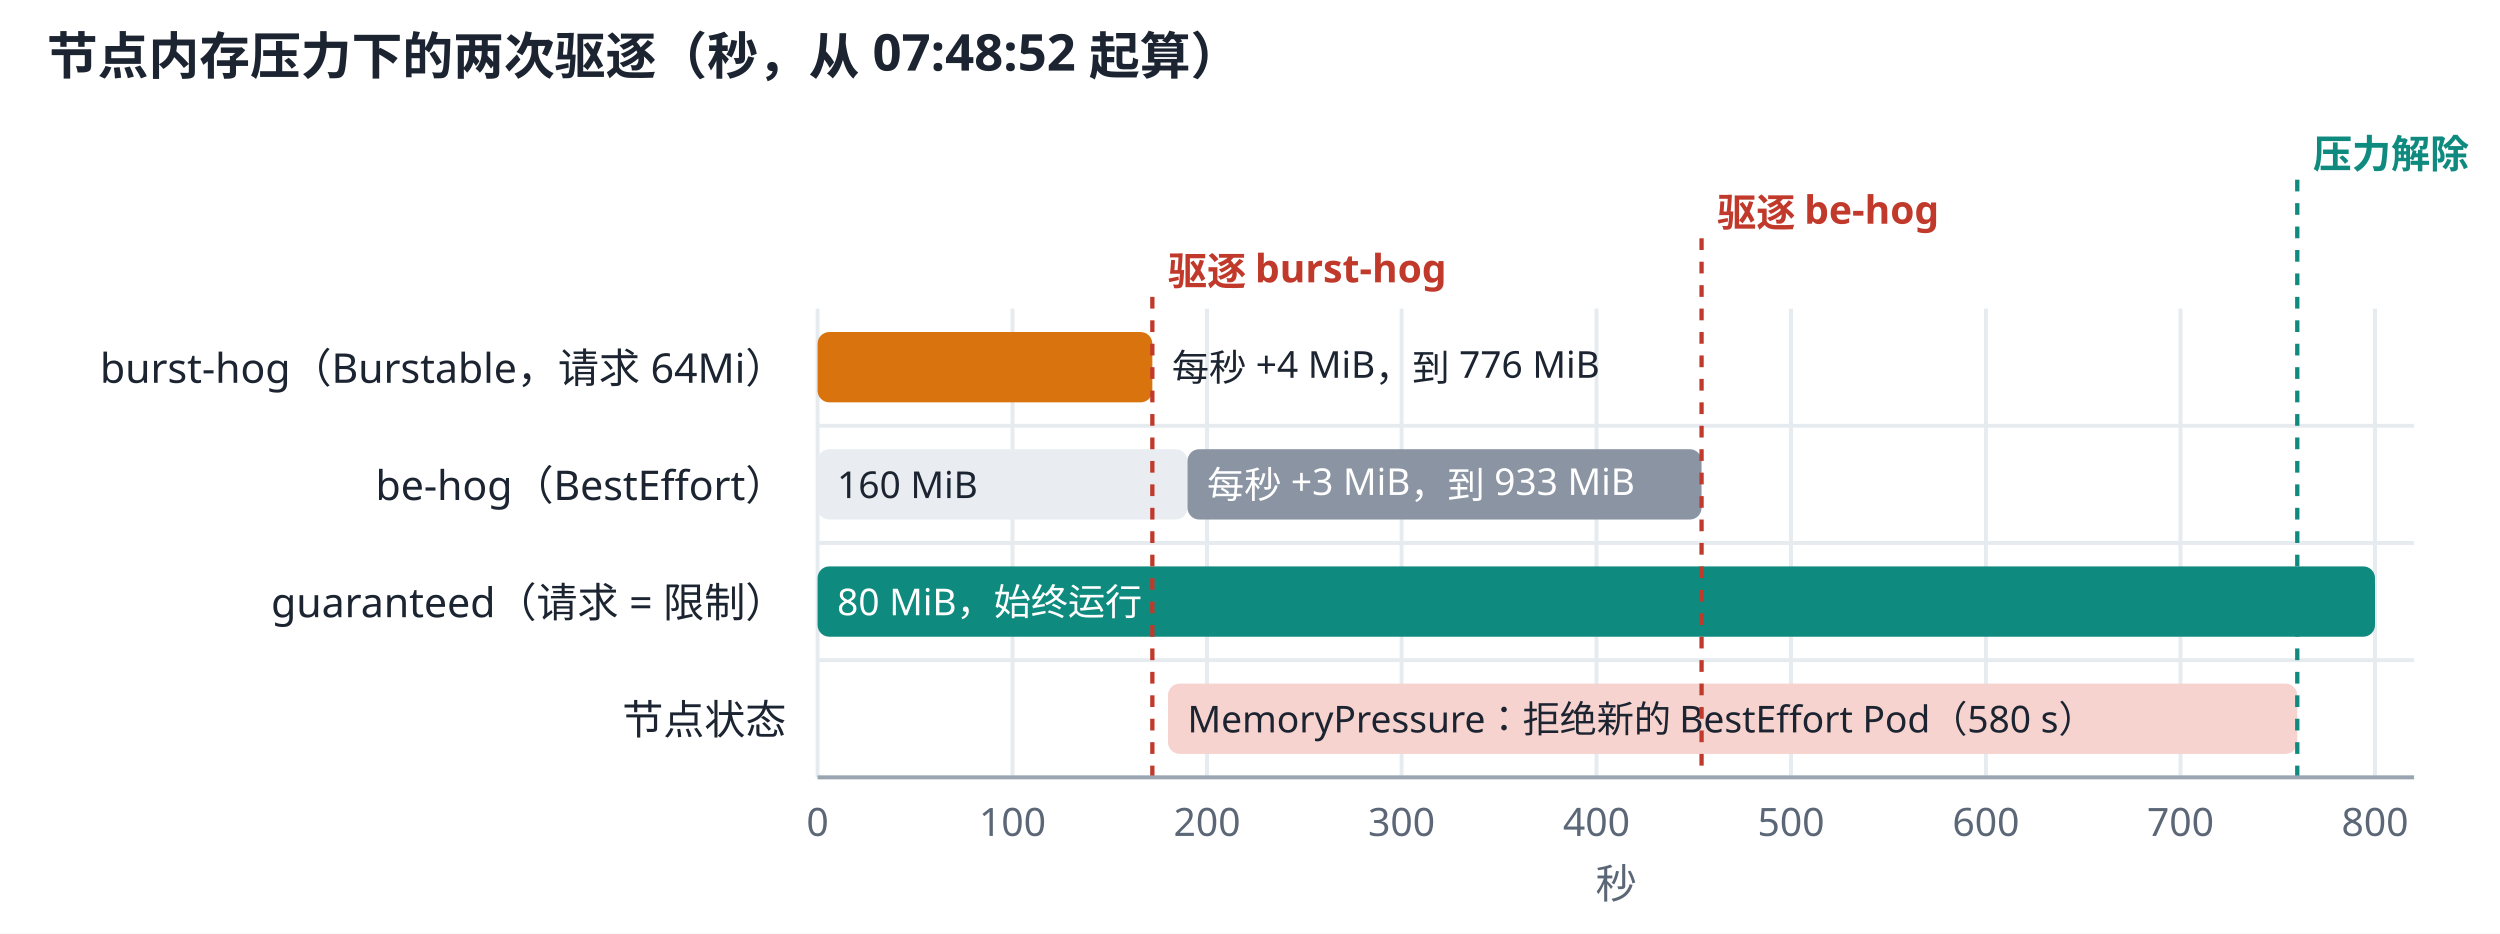
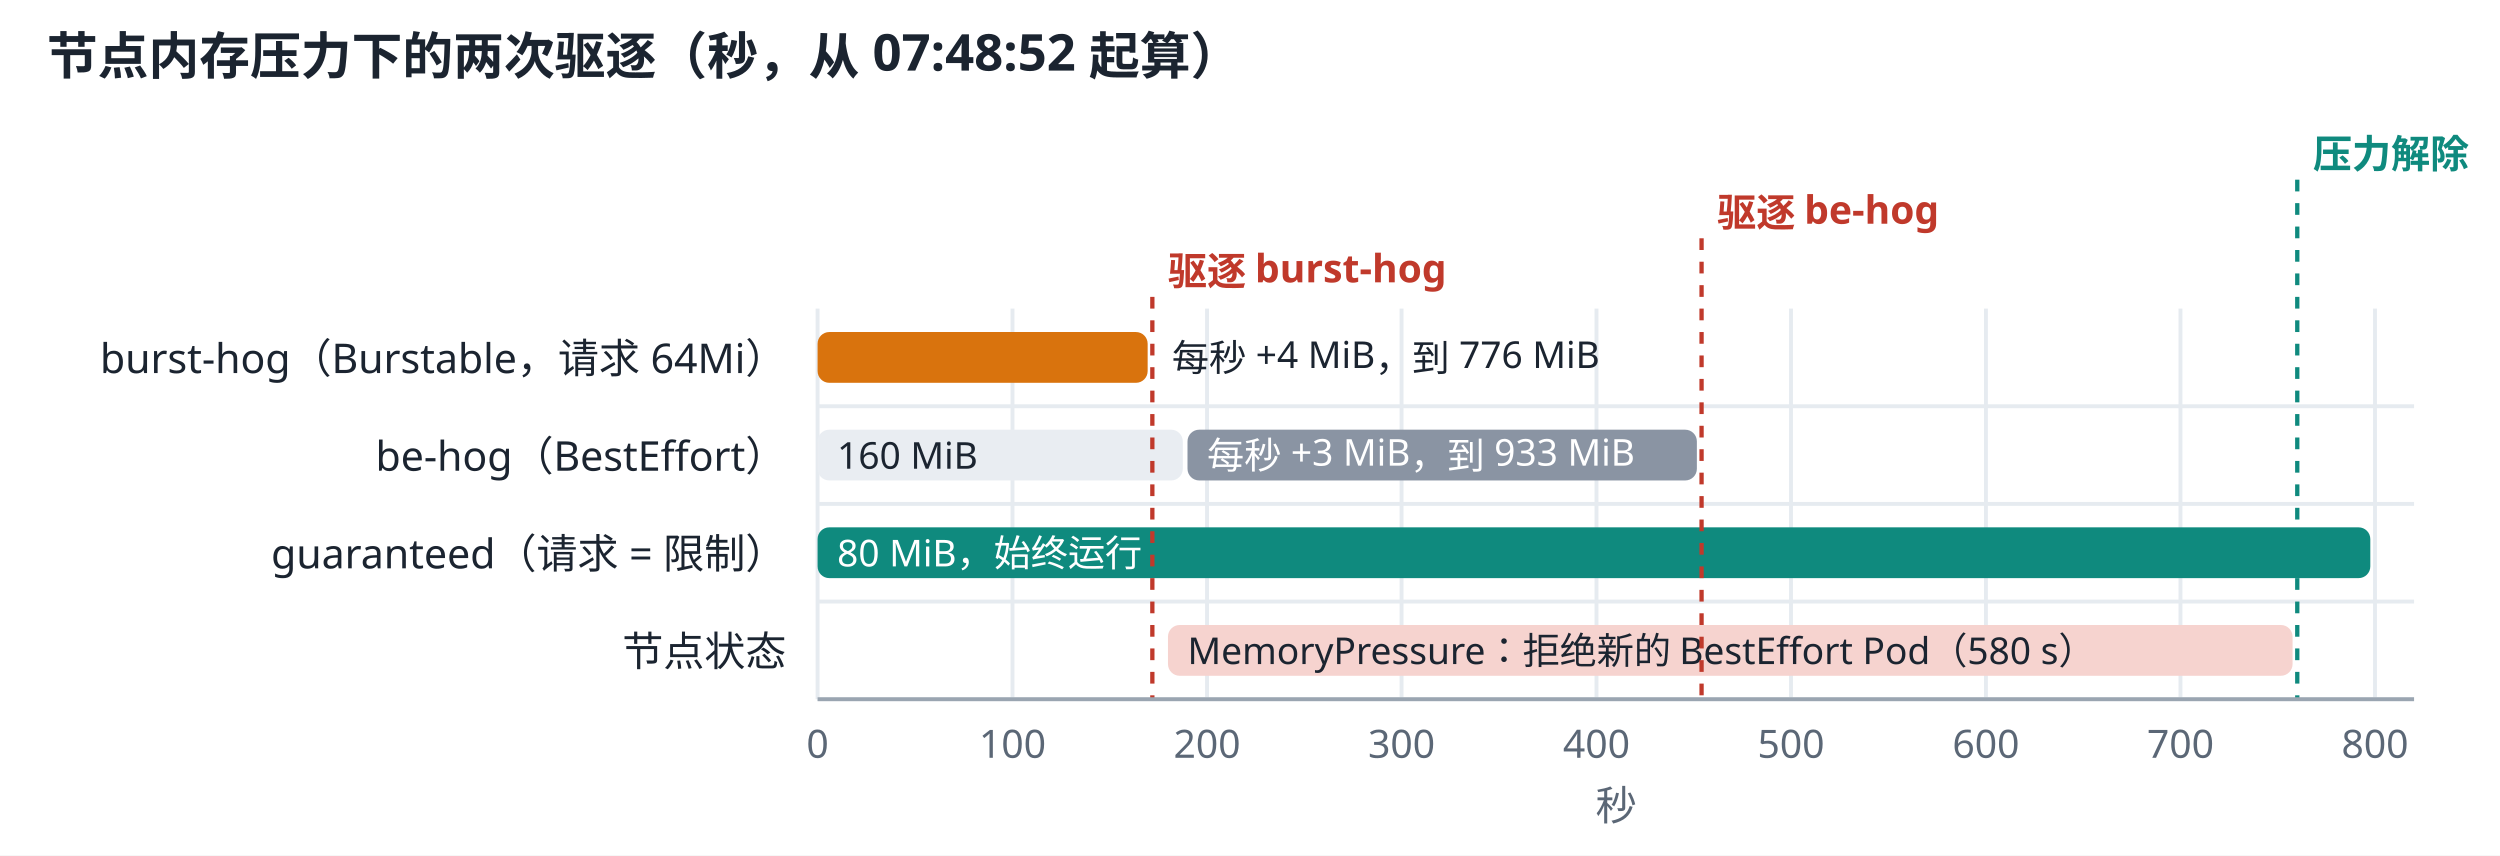
- <svg xmlns="http://www.w3.org/2000/svg" viewBox="0 0 640 239" width="640" height="239" font-family="'Segoe UI','Microsoft YaHei','Noto Sans SC',sans-serif">
+ <svg xmlns="http://www.w3.org/2000/svg" viewBox="0 0 640 219" width="640" height="219" font-family="'Segoe UI','Microsoft YaHei','Noto Sans SC',sans-serif">
  <rect width="100%" height="100%" fill="#ffffff" />
  <text x="12.0" y="19.0" font-size="13" fill="#1b2430" text-anchor="start" font-weight="600">节点内存压力下的两次驱逐（秒，从 07:48:52 起算）</text>
-   <line x1="209.3" y1="79.0" x2="209.3" y2="199.0" stroke="#e6ebf0" stroke-width="1.0" />
-   <text x="209.3" y="214.0" font-size="10" fill="#5b6776" text-anchor="middle" font-weight="normal">0</text>
-   <line x1="259.2" y1="79.0" x2="259.2" y2="199.0" stroke="#e6ebf0" stroke-width="1.0" />
-   <text x="259.2" y="214.0" font-size="10" fill="#5b6776" text-anchor="middle" font-weight="normal">100</text>
-   <line x1="309.0" y1="79.0" x2="309.0" y2="199.0" stroke="#e6ebf0" stroke-width="1.0" />
-   <text x="309.0" y="214.0" font-size="10" fill="#5b6776" text-anchor="middle" font-weight="normal">200</text>
-   <line x1="358.8" y1="79.0" x2="358.8" y2="199.0" stroke="#e6ebf0" stroke-width="1.0" />
-   <text x="358.8" y="214.0" font-size="10" fill="#5b6776" text-anchor="middle" font-weight="normal">300</text>
-   <line x1="408.7" y1="79.0" x2="408.7" y2="199.0" stroke="#e6ebf0" stroke-width="1.0" />
-   <text x="408.7" y="214.0" font-size="10" fill="#5b6776" text-anchor="middle" font-weight="normal">400</text>
-   <line x1="458.5" y1="79.0" x2="458.5" y2="199.0" stroke="#e6ebf0" stroke-width="1.0" />
-   <text x="458.5" y="214.0" font-size="10" fill="#5b6776" text-anchor="middle" font-weight="normal">500</text>
-   <line x1="508.4" y1="79.0" x2="508.4" y2="199.0" stroke="#e6ebf0" stroke-width="1.0" />
-   <text x="508.4" y="214.0" font-size="10" fill="#5b6776" text-anchor="middle" font-weight="normal">600</text>
-   <line x1="558.2" y1="79.0" x2="558.2" y2="199.0" stroke="#e6ebf0" stroke-width="1.0" />
-   <text x="558.2" y="214.0" font-size="10" fill="#5b6776" text-anchor="middle" font-weight="normal">700</text>
-   <line x1="608.0" y1="79.0" x2="608.0" y2="199.0" stroke="#e6ebf0" stroke-width="1.0" />
-   <text x="608.0" y="214.0" font-size="10" fill="#5b6776" text-anchor="middle" font-weight="normal">800</text>
-   <text x="201.3" y="98.0" font-size="10.5" fill="#1b2430" text-anchor="end" font-weight="normal">burst-hog（Burstable，请求 64Mi）</text>
-   <line x1="209.3" y1="109.0" x2="618.0" y2="109.0" stroke="#e6ebf0" stroke-width="1.0" />
-   <rect x="209.3" y="85.0" width="85.7" height="18.0" fill="#d9730d" stroke="none" stroke-width="1" rx="3" />
-   <text x="300.0" y="97.5" font-size="9.5" fill="#1b2430" text-anchor="start" font-weight="normal">每秒 +4 MiB，到 776 MiB</text>
-   <text x="201.3" y="128.0" font-size="10.5" fill="#1b2430" text-anchor="end" font-weight="normal">be-hog（BestEffort）</text>
-   <line x1="209.3" y1="139.0" x2="618.0" y2="139.0" stroke="#e6ebf0" stroke-width="1.0" />
-   <rect x="209.3" y="115.0" width="94.7" height="18.0" fill="#e9edf2" stroke="none" stroke-width="1" rx="3" />
-   <text x="214.3" y="127.5" font-size="9.5" fill="#1b2430" text-anchor="start" font-weight="normal">160 MiB</text>
-   <rect x="304.0" y="115.0" width="131.6" height="18.0" fill="#8a94a3" stroke="none" stroke-width="1" rx="3" />
-   <text x="309.0" y="127.5" font-size="9.5" fill="#ffffff" text-anchor="start" font-weight="normal">每秒 +3 MiB，到 933 MiB</text>
-   <text x="201.3" y="158.0" font-size="10.5" fill="#1b2430" text-anchor="end" font-weight="normal">guaranteed（请求 = 限制）</text>
-   <line x1="209.3" y1="169.0" x2="618.0" y2="169.0" stroke="#e6ebf0" stroke-width="1.0" />
-   <rect x="209.3" y="145.0" width="398.7" height="18.0" fill="#0f8a7e" stroke="none" stroke-width="1" rx="3" />
-   <text x="214.3" y="157.5" font-size="9.5" fill="#ffffff" text-anchor="start" font-weight="normal">80 MiB，始终运行</text>
-   <text x="201.3" y="188.0" font-size="10.5" fill="#1b2430" text-anchor="end" font-weight="normal">节点状态</text>
-   <line x1="209.3" y1="199.0" x2="618.0" y2="199.0" stroke="#e6ebf0" stroke-width="1.0" />
-   <rect x="299.0" y="175.0" width="289.1" height="18.0" fill="#f6d3cf" stroke="none" stroke-width="1" rx="3" />
-   <text x="304.0" y="187.5" font-size="9.5" fill="#1b2430" text-anchor="start" font-weight="normal">MemoryPressure：拒绝新的 BestEffort Pod（580 s）</text>
-   <line x1="295.0" y1="76.0" x2="295.0" y2="199.0" stroke="#c0392b" stroke-width="1.1" stroke-dasharray="3 3" />
+   <line x1="209.3" y1="79.0" x2="209.3" y2="179.0" stroke="#e6ebf0" stroke-width="1.0" />
+   <text x="209.3" y="194.0" font-size="10" fill="#5b6776" text-anchor="middle" font-weight="normal">0</text>
+   <line x1="259.2" y1="79.0" x2="259.2" y2="179.0" stroke="#e6ebf0" stroke-width="1.0" />
+   <text x="259.2" y="194.0" font-size="10" fill="#5b6776" text-anchor="middle" font-weight="normal">100</text>
+   <line x1="309.0" y1="79.0" x2="309.0" y2="179.0" stroke="#e6ebf0" stroke-width="1.0" />
+   <text x="309.0" y="194.0" font-size="10" fill="#5b6776" text-anchor="middle" font-weight="normal">200</text>
+   <line x1="358.8" y1="79.0" x2="358.8" y2="179.0" stroke="#e6ebf0" stroke-width="1.0" />
+   <text x="358.8" y="194.0" font-size="10" fill="#5b6776" text-anchor="middle" font-weight="normal">300</text>
+   <line x1="408.7" y1="79.0" x2="408.7" y2="179.0" stroke="#e6ebf0" stroke-width="1.0" />
+   <text x="408.7" y="194.0" font-size="10" fill="#5b6776" text-anchor="middle" font-weight="normal">400</text>
+   <line x1="458.5" y1="79.0" x2="458.5" y2="179.0" stroke="#e6ebf0" stroke-width="1.0" />
+   <text x="458.5" y="194.0" font-size="10" fill="#5b6776" text-anchor="middle" font-weight="normal">500</text>
+   <line x1="508.4" y1="79.0" x2="508.4" y2="179.0" stroke="#e6ebf0" stroke-width="1.0" />
+   <text x="508.4" y="194.0" font-size="10" fill="#5b6776" text-anchor="middle" font-weight="normal">600</text>
+   <line x1="558.2" y1="79.0" x2="558.2" y2="179.0" stroke="#e6ebf0" stroke-width="1.0" />
+   <text x="558.2" y="194.0" font-size="10" fill="#5b6776" text-anchor="middle" font-weight="normal">700</text>
+   <line x1="608.0" y1="79.0" x2="608.0" y2="179.0" stroke="#e6ebf0" stroke-width="1.0" />
+   <text x="608.0" y="194.0" font-size="10" fill="#5b6776" text-anchor="middle" font-weight="normal">800</text>
+   <text x="201.3" y="95.5" font-size="10.5" fill="#1b2430" text-anchor="end" font-weight="normal">burst-hog（Burstable，请求 64Mi）</text>
+   <line x1="209.3" y1="104.0" x2="618.0" y2="104.0" stroke="#e6ebf0" stroke-width="1.0" />
+   <rect x="209.3" y="85.0" width="84.5" height="13.0" fill="#d9730d" stroke="none" stroke-width="1" rx="3" />
+   <text x="300.0" y="95.0" font-size="9.5" fill="#1b2430" text-anchor="start" font-weight="normal">每秒 +4 MiB，到 776 MiB</text>
+   <text x="201.3" y="120.5" font-size="10.5" fill="#1b2430" text-anchor="end" font-weight="normal">be-hog（BestEffort）</text>
+   <line x1="209.3" y1="129.0" x2="618.0" y2="129.0" stroke="#e6ebf0" stroke-width="1.0" />
+   <rect x="209.3" y="110.0" width="93.5" height="13.0" fill="#e9edf2" stroke="none" stroke-width="1" rx="3" />
+   <text x="214.3" y="120.0" font-size="9.5" fill="#1b2430" text-anchor="start" font-weight="normal">160 MiB</text>
+   <rect x="304.0" y="110.0" width="130.4" height="13.0" fill="#8a94a3" stroke="none" stroke-width="1" rx="3" />
+   <text x="309.0" y="120.0" font-size="9.5" fill="#ffffff" text-anchor="start" font-weight="normal">每秒 +3 MiB，到 933 MiB</text>
+   <text x="201.3" y="145.5" font-size="10.5" fill="#1b2430" text-anchor="end" font-weight="normal">guaranteed（请求 = 限制）</text>
+   <line x1="209.3" y1="154.0" x2="618.0" y2="154.0" stroke="#e6ebf0" stroke-width="1.0" />
+   <rect x="209.3" y="135.0" width="397.5" height="13.0" fill="#0f8a7e" stroke="none" stroke-width="1" rx="3" />
+   <text x="214.3" y="145.0" font-size="9.5" fill="#ffffff" text-anchor="start" font-weight="normal">80 MiB，始终运行</text>
+   <text x="201.3" y="170.5" font-size="10.5" fill="#1b2430" text-anchor="end" font-weight="normal">节点状态</text>
+   <line x1="209.3" y1="179.0" x2="618.0" y2="179.0" stroke="#e6ebf0" stroke-width="1.0" />
+   <rect x="299.0" y="160.0" width="287.9" height="13.0" fill="#f6d3cf" stroke="none" stroke-width="1" rx="3" />
+   <text x="304.0" y="170.0" font-size="9.5" fill="#1b2430" text-anchor="start" font-weight="normal">MemoryPressure：拒绝新的 BestEffort Pod（580 s）</text>
+   <line x1="295.0" y1="76.0" x2="295.0" y2="179.0" stroke="#c0392b" stroke-width="1.1" stroke-dasharray="3 3" />
  <rect x="296.0" y="64.0" width="81.0" height="14.0" fill="#ffffff" stroke="none" stroke-width="1" rx="2" opacity="0.86" />
  <text x="299.0" y="73.0" font-size="10" fill="#c0392b" text-anchor="start" font-weight="600">驱逐 burst-hog</text>
-   <line x1="435.6" y1="61.0" x2="435.6" y2="199.0" stroke="#c0392b" stroke-width="1.1" stroke-dasharray="3 3" />
+   <line x1="435.6" y1="61.0" x2="435.6" y2="179.0" stroke="#c0392b" stroke-width="1.1" stroke-dasharray="3 3" />
  <rect x="436.6" y="49.0" width="64.5" height="14.0" fill="#ffffff" stroke="none" stroke-width="1" rx="2" opacity="0.86" />
  <text x="439.6" y="58.0" font-size="10" fill="#c0392b" text-anchor="start" font-weight="600">驱逐 be-hog</text>
-   <line x1="588.1" y1="46.0" x2="588.1" y2="199.0" stroke="#0f8a7e" stroke-width="1.1" stroke-dasharray="3 3" />
+   <line x1="588.1" y1="46.0" x2="588.1" y2="179.0" stroke="#0f8a7e" stroke-width="1.1" stroke-dasharray="3 3" />
  <rect x="589.1" y="34.0" width="46.0" height="14.0" fill="#ffffff" stroke="none" stroke-width="1" rx="2" opacity="0.86" />
  <text x="592.1" y="43.0" font-size="10" fill="#0f8a7e" text-anchor="start" font-weight="600">压力解除</text>
-   <line x1="209.3" y1="199.0" x2="618.0" y2="199.0" stroke="#9aa5b1" stroke-width="1.0" />
-   <text x="413.7" y="230.0" font-size="10.5" fill="#5b6776" text-anchor="middle" font-weight="normal">秒</text>
+   <line x1="209.3" y1="179.0" x2="618.0" y2="179.0" stroke="#9aa5b1" stroke-width="1.0" />
+   <text x="413.7" y="210.0" font-size="10.5" fill="#5b6776" text-anchor="middle" font-weight="normal">秒</text>
</svg>
